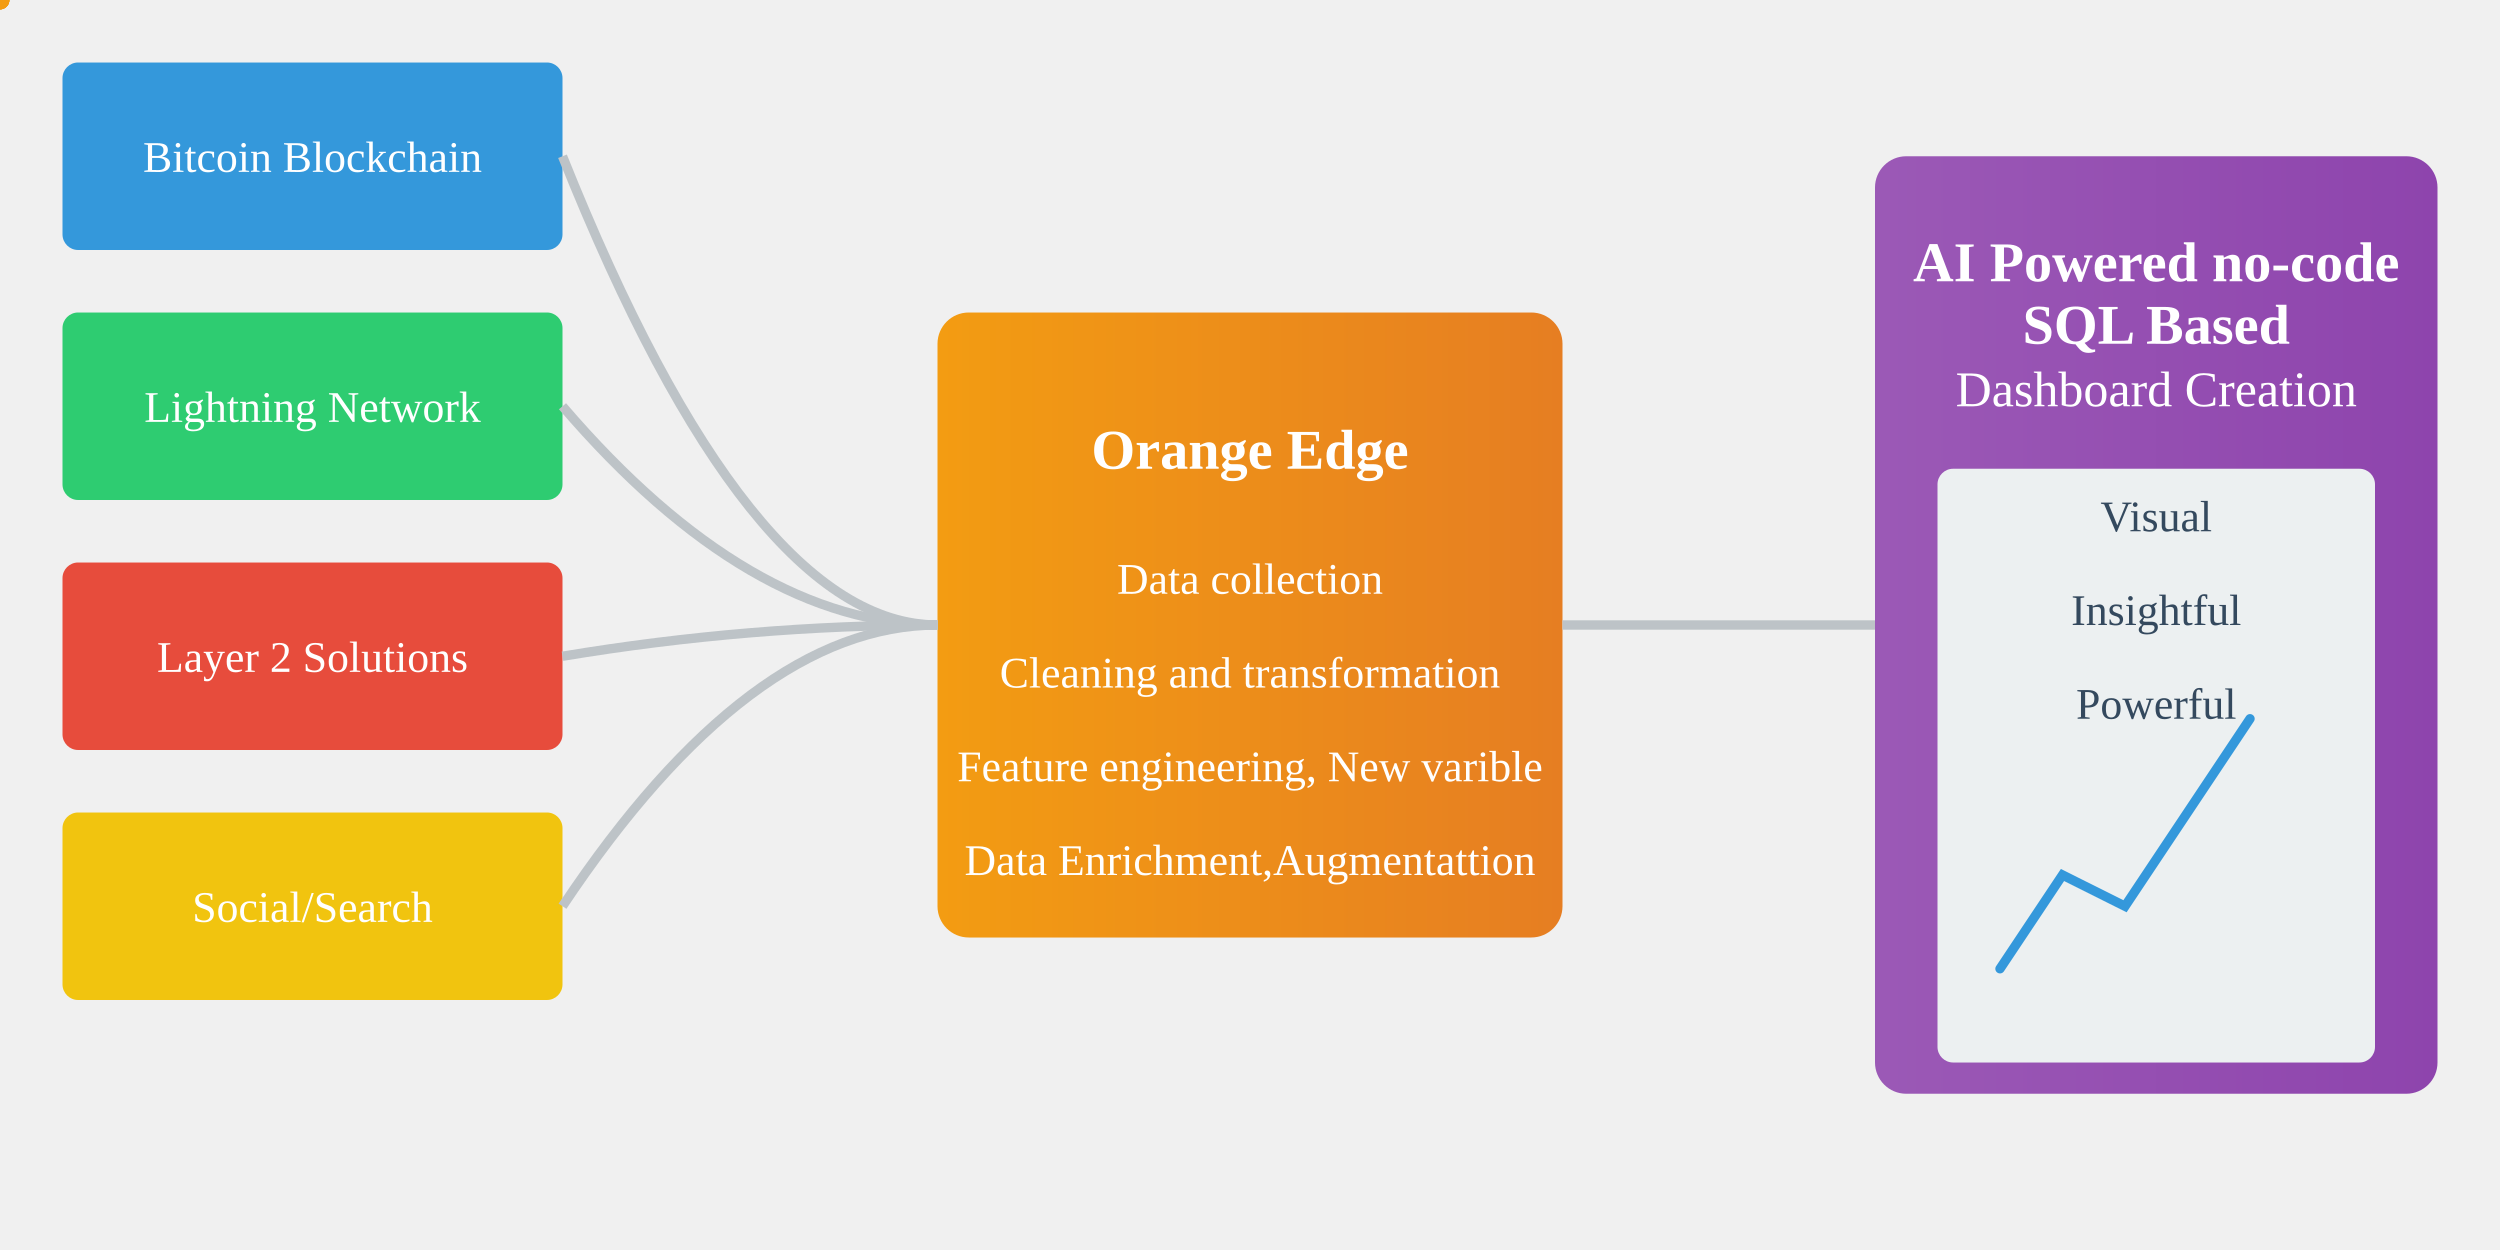
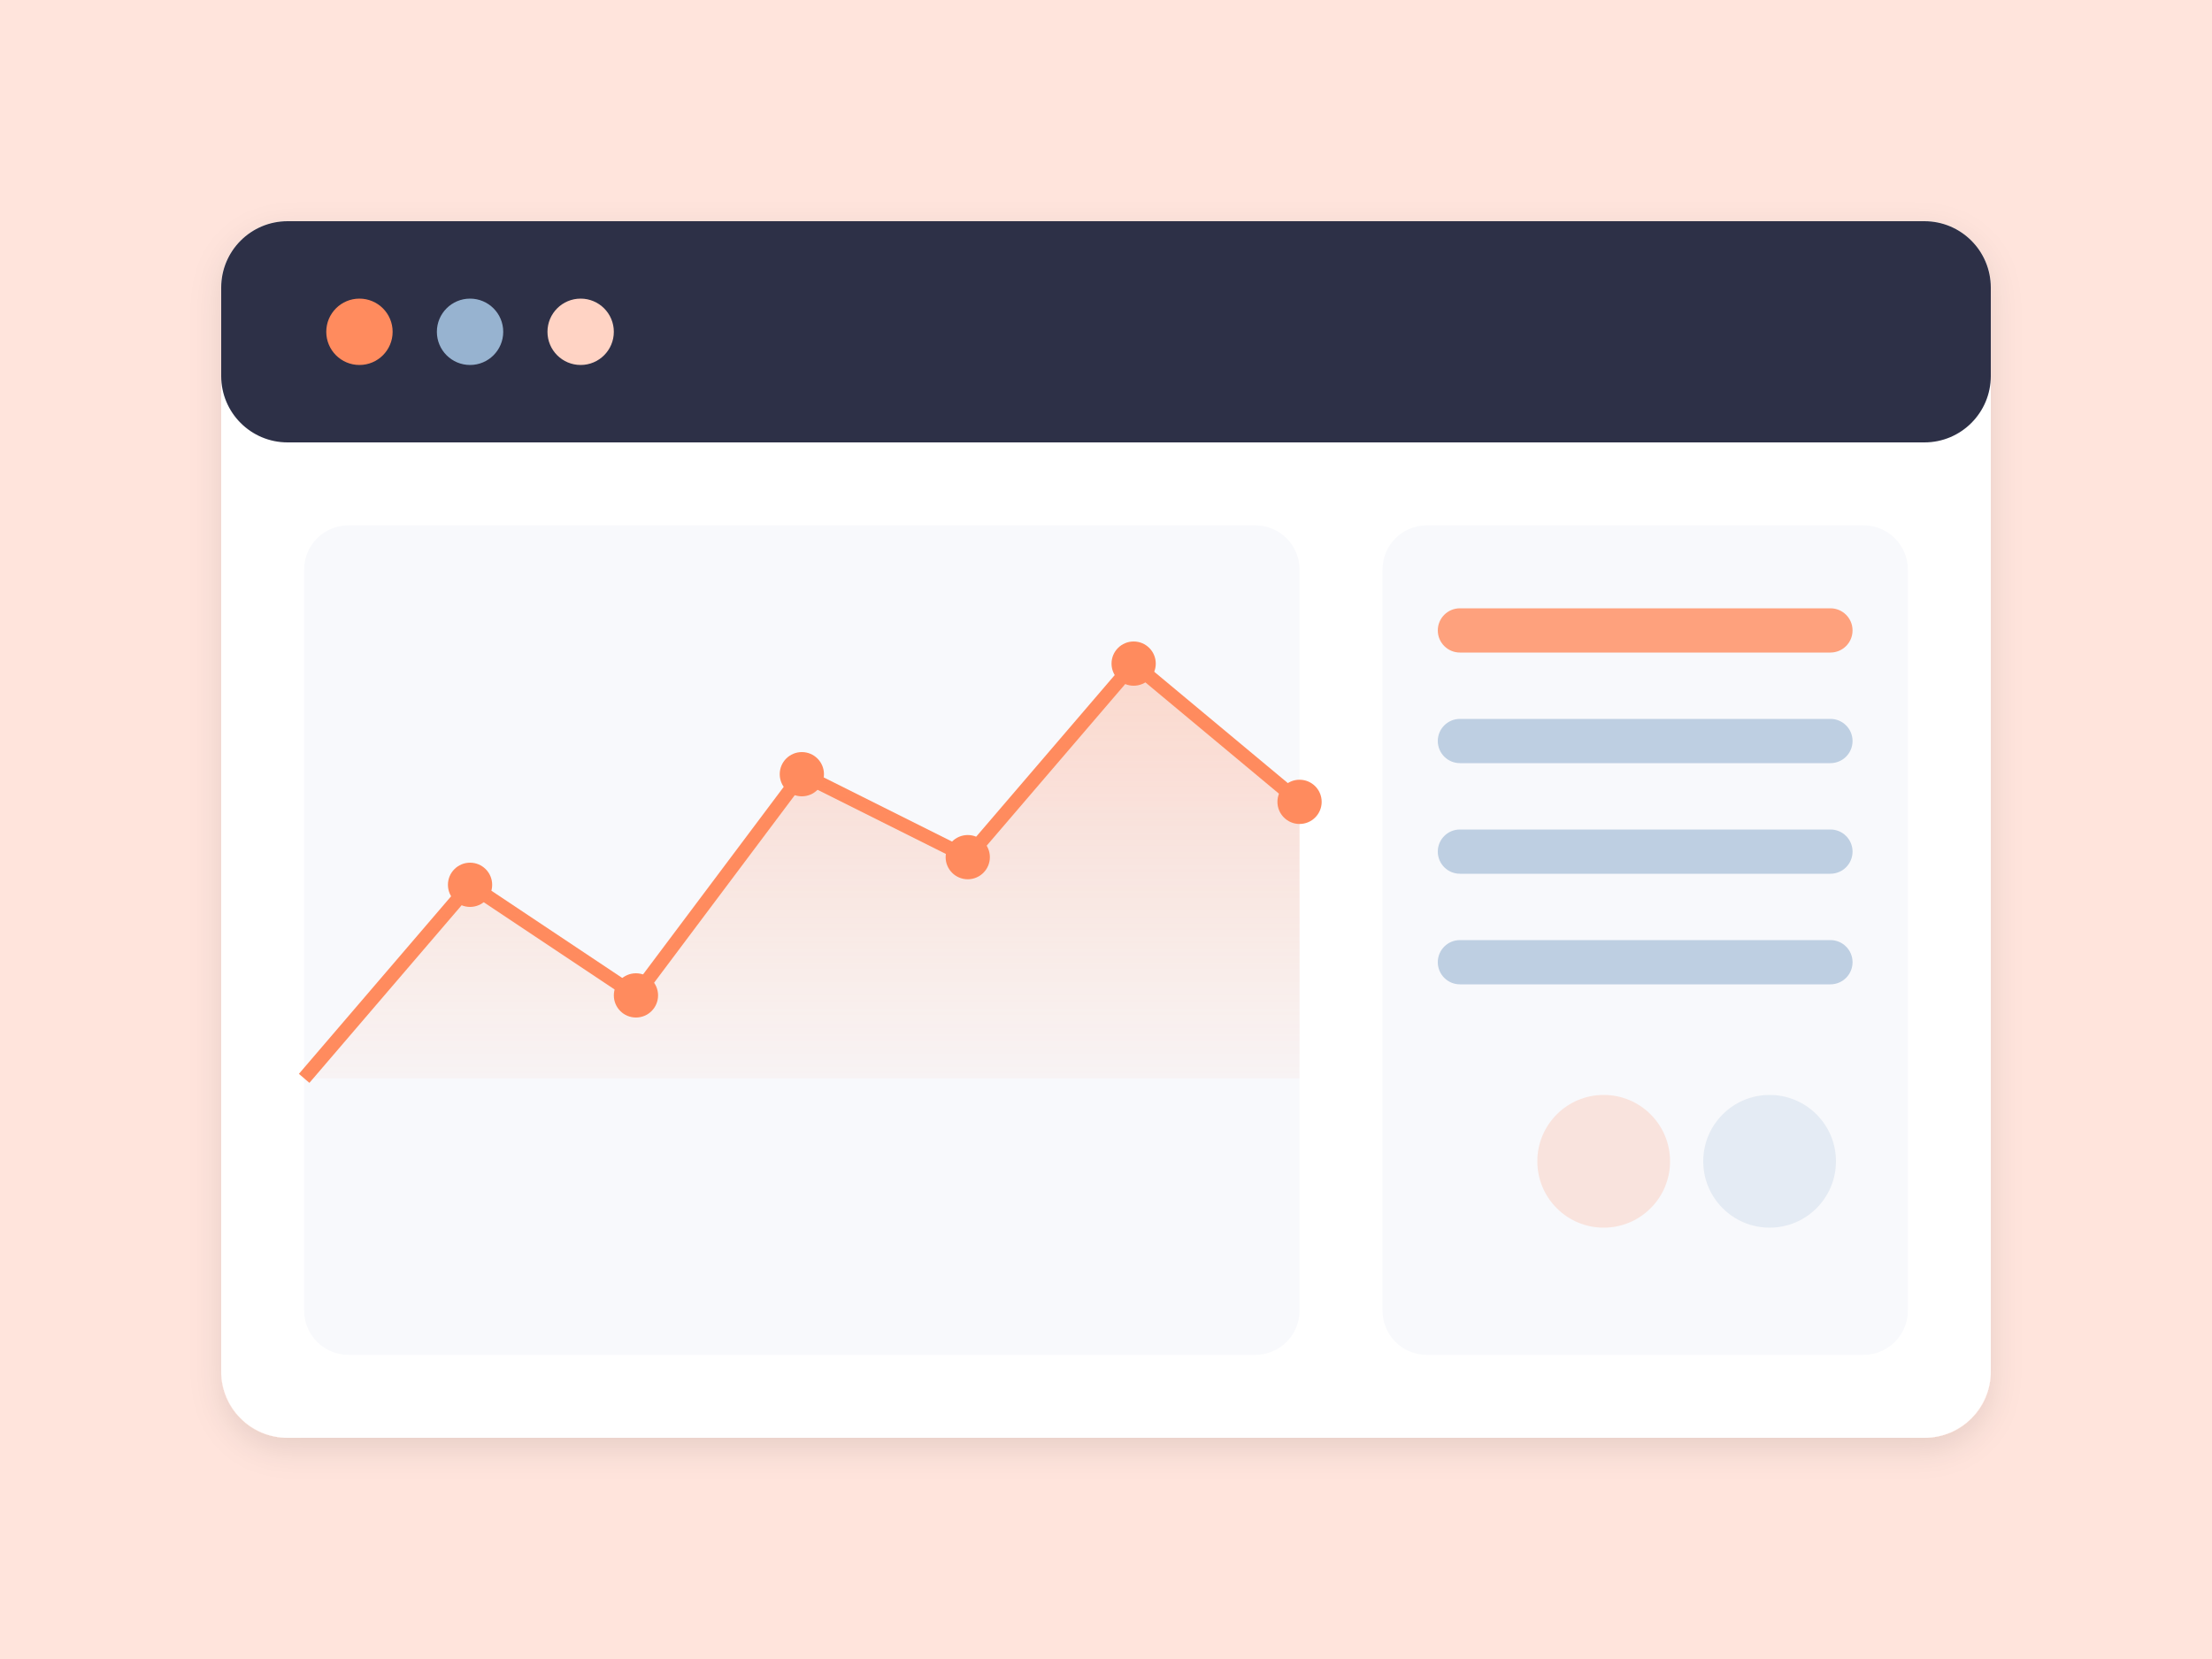
- <svg xmlns="http://www.w3.org/2000/svg" class="self-service-animation" viewBox="0 0 800 400">
+ <svg xmlns="http://www.w3.org/2000/svg" width="400" height="300" viewBox="0 0 400 300" fill="none">
  <defs>
-     <linearGradient id="orangeGradient" x1="0%" y1="0%" x2="100%" y2="0%">
-       <stop offset="0%" style="stop-color:#f39c12;stop-opacity:1" />
-       <stop offset="100%" style="stop-color:#e67e22;stop-opacity:1" />
+     <linearGradient id="bgGradient" x1="0" y1="0" x2="400" y2="300">
+       <stop offset="0%" stop-color="#FFE4DC" />
+       <stop offset="100%" stop-color="#FFF6F3" />
    </linearGradient>
-     <linearGradient id="purpleGradient" x1="0%" y1="0%" x2="100%" y2="0%">
-       <stop offset="0%" style="stop-color:#9b59b6;stop-opacity:1" />
-       <stop offset="100%" style="stop-color:#8e44ad;stop-opacity:1" />
+     <linearGradient id="chartGradient" x1="0" y1="0" x2="0" y2="1">
+       <stop offset="0%" stop-color="#FF8B5E" stop-opacity="0.3" />
+       <stop offset="100%" stop-color="#FF8B5E" stop-opacity="0.05" />
    </linearGradient>
-     <circle id="dataParticle" cx="0" cy="0" r="3" fill="#f39c12" />
+     <filter id="dropShadow">
+       <feDropShadow dx="0" dy="2" stdDeviation="3" flood-opacity="0.1" />
+     </filter>
  </defs>
-   <g class="data-sources">
-     <rect x="20" y="20" width="160" height="60" rx="5" ry="5" fill="#3498db" />
-     <text x="100" y="55" font-size="14" fill="white" text-anchor="middle">Bitcoin Blockchain</text>
-     <rect x="20" y="100" width="160" height="60" rx="5" ry="5" fill="#2ecc71" />
-     <text x="100" y="135" font-size="14" fill="white" text-anchor="middle">Lightning Network</text>
-     <rect x="20" y="180" width="160" height="60" rx="5" ry="5" fill="#e74c3c" />
-     <text x="100" y="215" font-size="14" fill="white" text-anchor="middle">Layer 2 Solutions</text>
-     <rect x="20" y="260" width="160" height="60" rx="5" ry="5" fill="#f1c40f" />
-     <text x="100" y="295" font-size="14" fill="white" text-anchor="middle">Social/Search</text>
-   </g>
-   <g class="data-processing">
-     <rect x="300" y="100" width="200" height="200" rx="10" ry="10" fill="url(#orangeGradient)" />
-     <text x="400" y="150" font-size="18" fill="white" text-anchor="middle" font-weight="bold">Orange Edge</text>
-     <text x="400" y="190" font-size="14" fill="white" text-anchor="middle">Data collection</text>
-     <text x="400" y="220" font-size="14" fill="white" text-anchor="middle">Cleaning and transformation</text>
-     <text x="400" y="250" font-size="14" fill="white" text-anchor="middle">Feature engineering, New varible</text>
-     <text x="400" y="280" font-size="14" fill="white" text-anchor="middle">Data Enrichment,Augmentattion</text>
-   </g>
-   <g class="dashboard-creation">
-     <rect x="600" y="50" width="180" height="300" rx="10" ry="10" fill="url(#purpleGradient)" />
-     <text x="690" y="90" font-size="18" fill="white" text-anchor="middle" font-weight="bold">AI Powered no-code</text>
-     <text x="690" y="110" font-size="18" fill="white" text-anchor="middle" font-weight="bold"> SQL Based</text>
-     <text x="690" y="130" font-size="16" fill="white" text-anchor="middle">Dashboard Creation</text>
-     <rect x="620" y="150" width="140" height="190" rx="5" ry="5" fill="#ecf0f1" />
-     <text x="690" y="170" font-size="14" fill="#34495e" text-anchor="middle">Visual</text>
-     <text x="690" y="200" font-size="14" fill="#34495e" text-anchor="middle">Insightful</text>
-     <text x="690" y="230" font-size="14" fill="#34495e" text-anchor="middle">Powerful</text>
-     <path d="M640 310 L660 280 L680 290 L700 260 L720 230" fill="none" stroke="#3498db" stroke-width="3" stroke-linecap="round">
-       <animate attributeName="d" dur="2s" repeatCount="indefinite" values="M640 310 L660 280 L680 290 L700 260 L720 230;                        M640 310 L660 270 L680 280 L700 250 L720 210;                        M640 310 L660 280 L680 290 L700 260 L720 230" />
-     </path>
-   </g>
-   <path d="M180 50 Q240 200 300 200" fill="none" stroke="#bdc3c7" stroke-width="3" class="flow-line" />
-   <path d="M180 130 Q240 200 300 200" fill="none" stroke="#bdc3c7" stroke-width="3" class="flow-line" />
-   <path d="M180 210 Q240 200 300 200" fill="none" stroke="#bdc3c7" stroke-width="3" class="flow-line" />
-   <path d="M180 290 Q240 200 300 200" fill="none" stroke="#bdc3c7" stroke-width="3" class="flow-line" />
-   <path d="M500 200 L600 200" fill="none" stroke="#bdc3c7" stroke-width="3" class="flow-line" />
-   <g class="data-flow">
-     <use href="#dataParticle">
-       <animateMotion dur="3s" repeatCount="indefinite" begin="0s" path="M180 50 Q240 200 300 200" />
-     </use>
-     <use href="#dataParticle">
-       <animateMotion dur="3s" repeatCount="indefinite" begin="0.75s" path="M180 130 Q240 200 300 200" />
-     </use>
-     <use href="#dataParticle">
-       <animateMotion dur="3s" repeatCount="indefinite" begin="1.5s" path="M180 210 Q240 200 300 200" />
-     </use>
-     <use href="#dataParticle">
-       <animateMotion dur="3s" repeatCount="indefinite" begin="2.25s" path="M180 290 Q240 200 300 200" />
-     </use>
-     <use href="#dataParticle">
-       <animateMotion dur="2s" repeatCount="indefinite" path="M500 200 L600 200" />
-     </use>
-   </g>
+   <rect width="400" height="300" fill="url(#bgGradient)" />
+   <rect x="40" y="40" width="320" height="220" rx="12" fill="#FFFFFF" filter="url(#dropShadow)" />
+   <rect x="40" y="40" width="320" height="40" rx="12" fill="#2D3047" />
+   <circle cx="65" cy="60" r="6" fill="#FF8B5E" />
+   <circle cx="85" cy="60" r="6" fill="#97B3D0" />
+   <circle cx="105" cy="60" r="6" fill="#FFD3C4" />
+   <rect x="55" y="95" width="180" height="150" rx="8" fill="#F8F9FC" />
+   <path d="M55 195 L85 160 L115 180 L145 140 L175 155 L205 120 L235 145" stroke="#FF8B5E" stroke-width="2.5" fill="none" />
+   <path d="M55 195 L85 160 L115 180 L145 140 L175 155 L205 120 L235 145 L235 195 L55 195" fill="url(#chartGradient)" />
+   <circle cx="85" cy="160" r="4" fill="#FF8B5E" />
+   <circle cx="115" cy="180" r="4" fill="#FF8B5E" />
+   <circle cx="145" cy="140" r="4" fill="#FF8B5E" />
+   <circle cx="175" cy="155" r="4" fill="#FF8B5E" />
+   <circle cx="205" cy="120" r="4" fill="#FF8B5E" />
+   <circle cx="235" cy="145" r="4" fill="#FF8B5E" />
+   <rect x="250" y="95" width="95" height="150" rx="8" fill="#F8F9FC" />
+   <rect x="260" y="110" width="75" height="8" rx="4" fill="#FF8B5E" opacity="0.8" />
+   <rect x="260" y="130" width="75" height="8" rx="4" fill="#97B3D0" opacity="0.6" />
+   <rect x="260" y="150" width="75" height="8" rx="4" fill="#97B3D0" opacity="0.6" />
+   <rect x="260" y="170" width="75" height="8" rx="4" fill="#97B3D0" opacity="0.6" />
+   <circle cx="290" cy="210" r="12" fill="#FF8B5E" opacity="0.2" />
+   <circle cx="320" cy="210" r="12" fill="#97B3D0" opacity="0.2" />
</svg>
